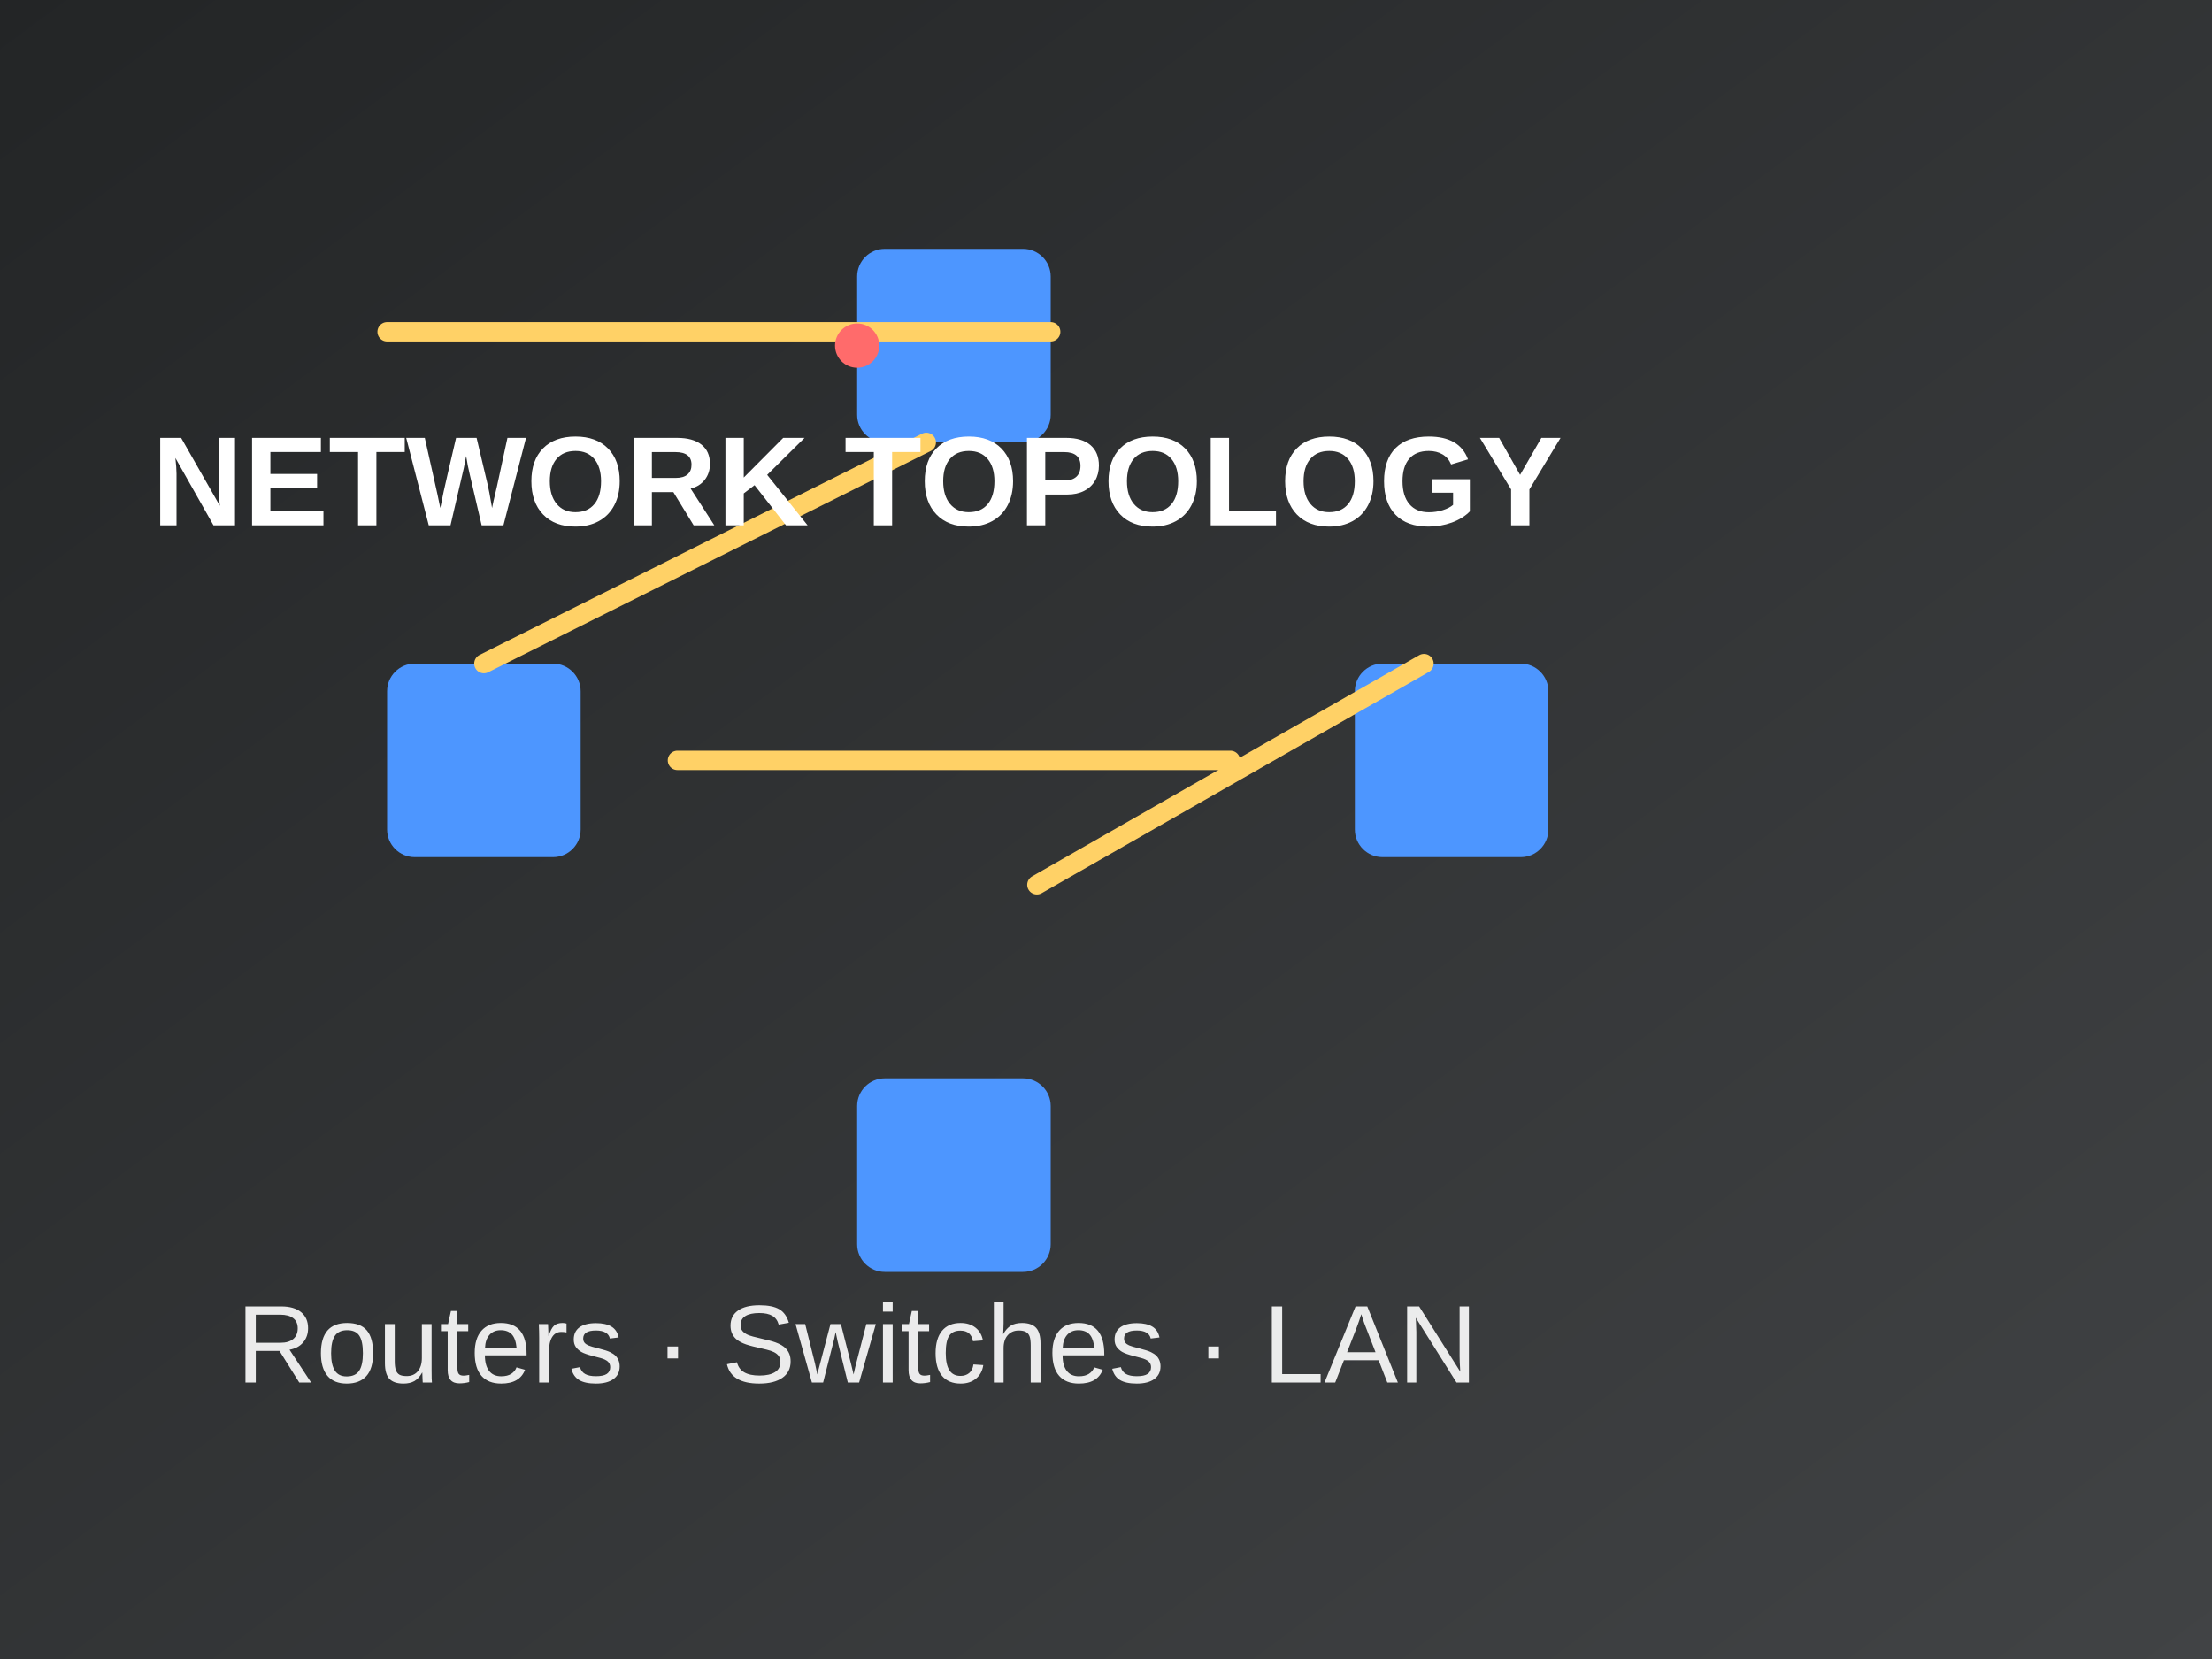
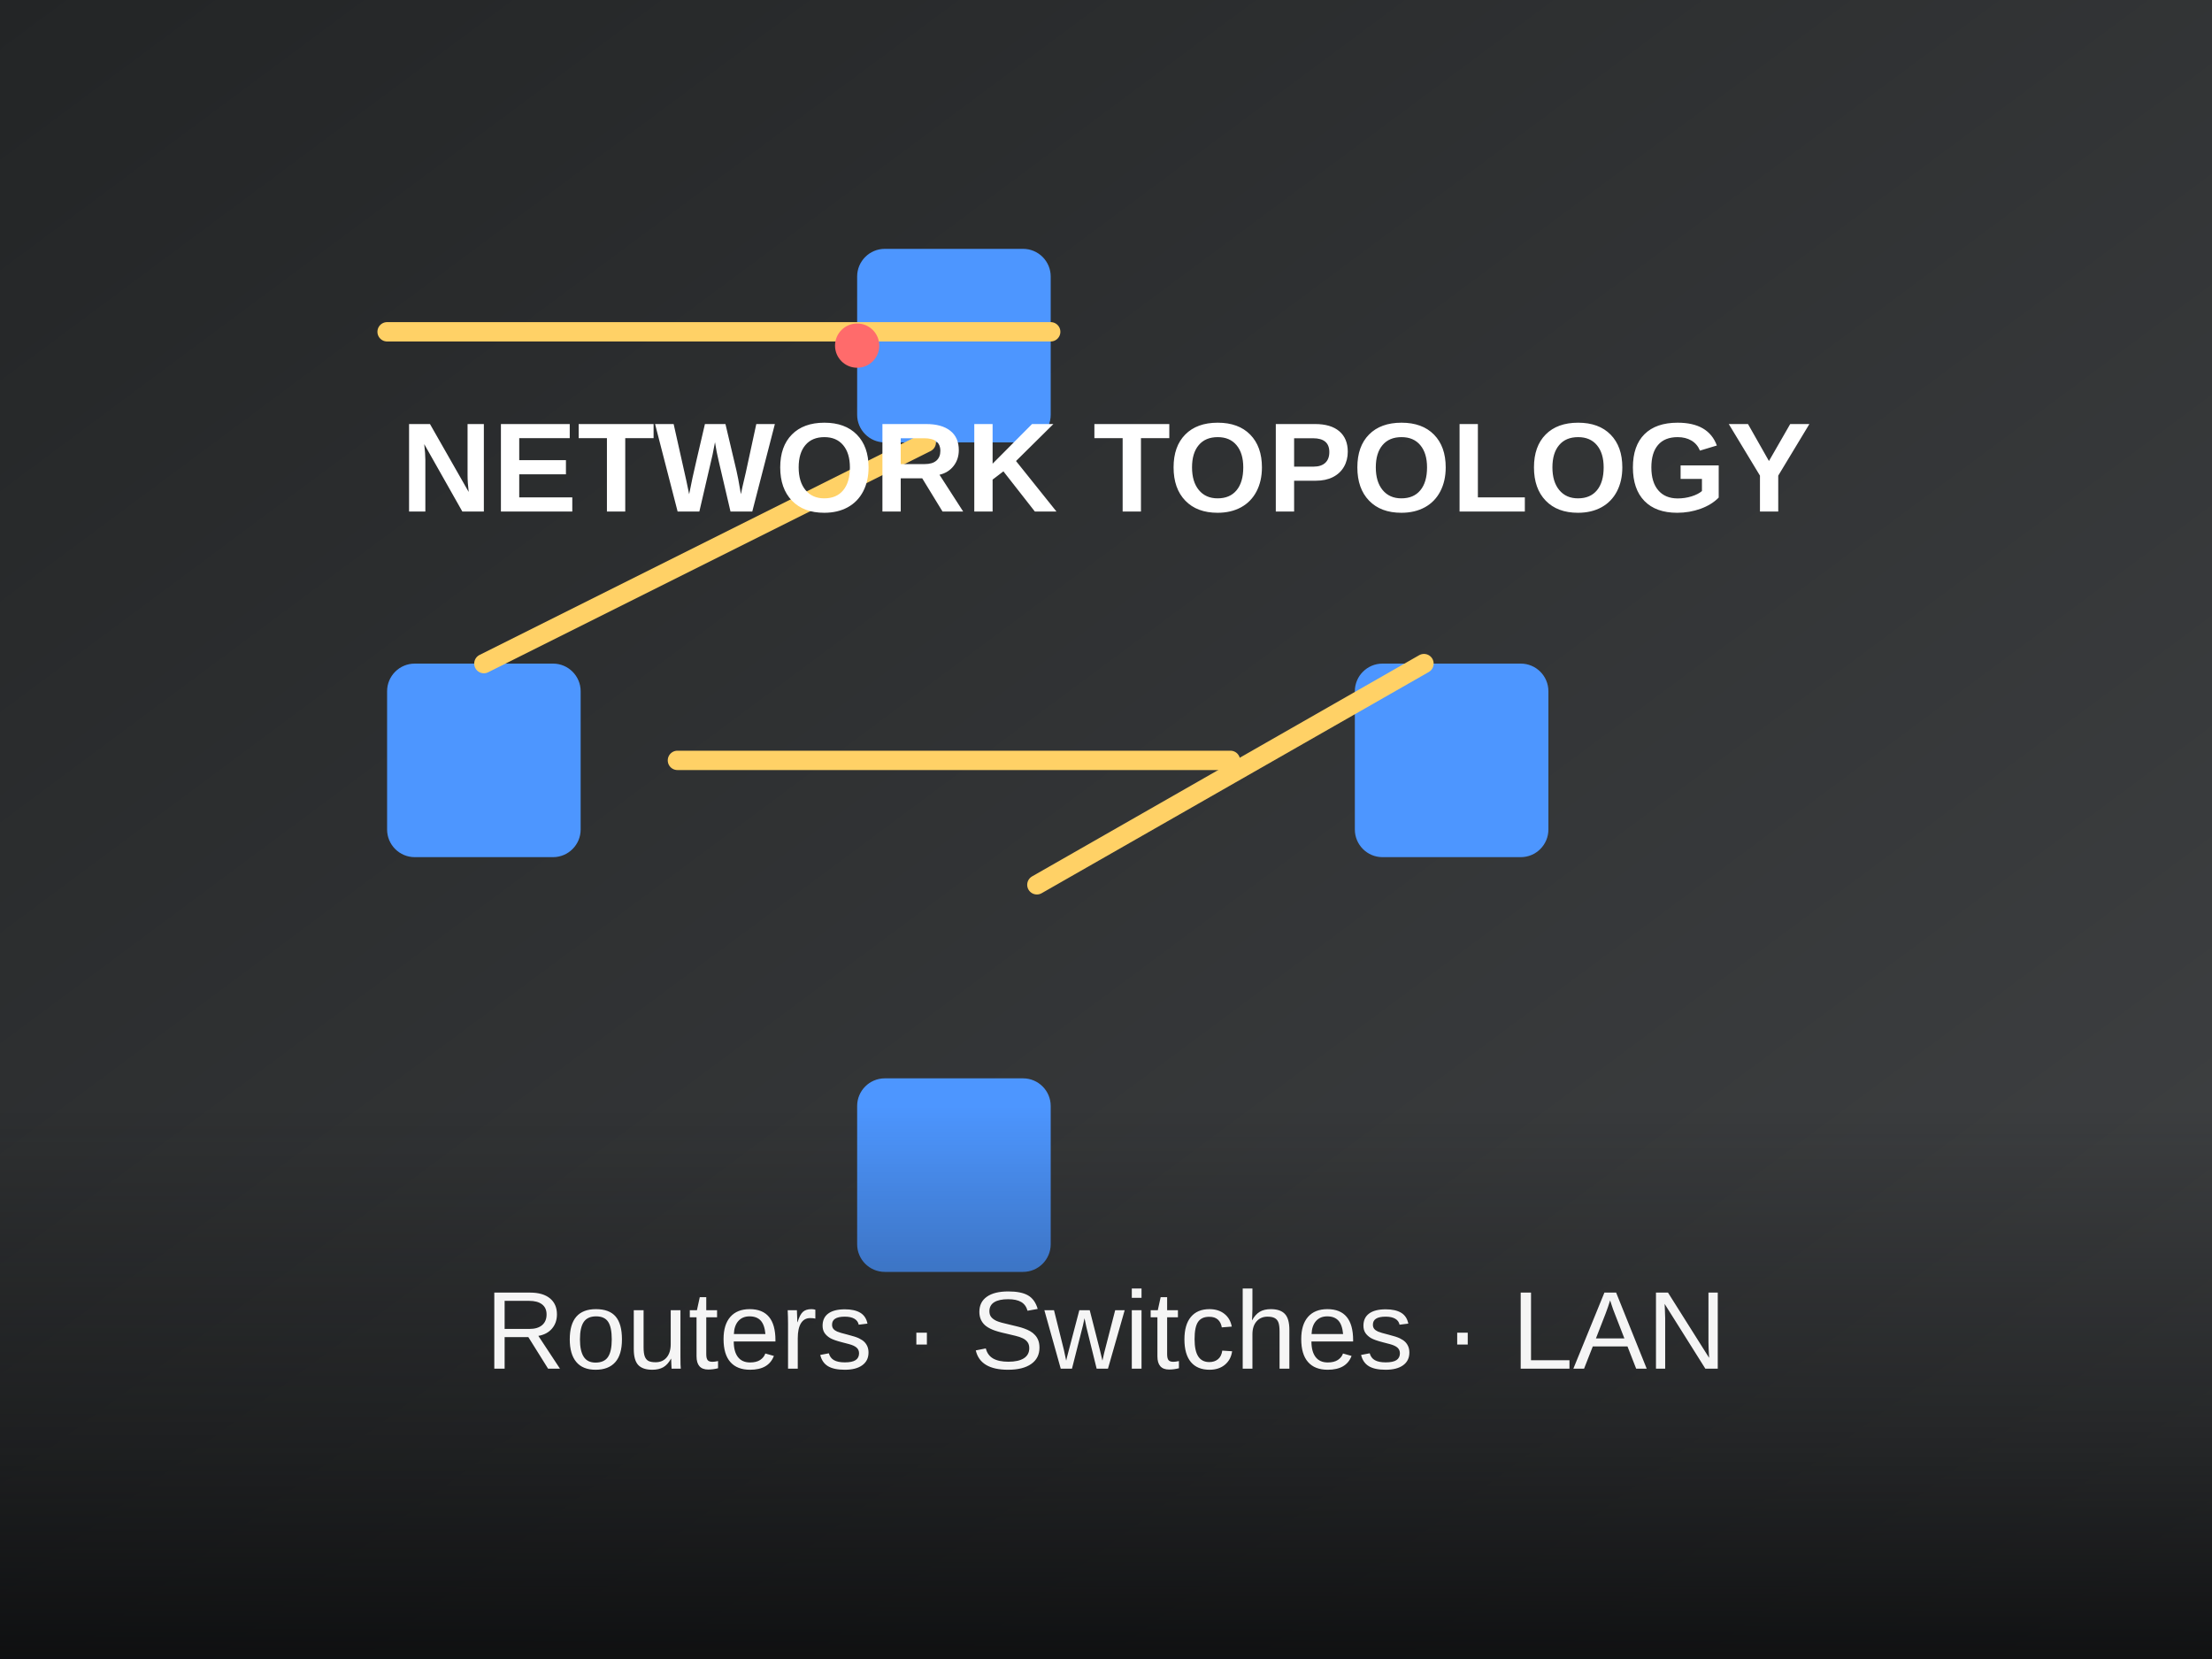
<svg xmlns="http://www.w3.org/2000/svg" width="800" height="600" viewBox="0 0 800 600">
  <defs>
    <linearGradient id="bg" x1="0" y1="0" x2="1" y2="1">
      <stop offset="0%" stop-color="#232526" />
      <stop offset="100%" stop-color="#414345" />
+     </linearGradient>
+     <linearGradient id="safeZone" x1="0" y1="0" x2="0" y2="1">
+       <stop offset="0%" stop-color="#0a0b0c" stop-opacity="0" />
+       <stop offset="62%" stop-color="#0a0b0c" stop-opacity="0.5" />
+       <stop offset="100%" stop-color="#0a0b0c" stop-opacity="0.88" />
    </linearGradient>
  </defs>
  <rect width="800" height="600" fill="url(#bg)" />
  <g fill="#4d96ff">
    <rect x="140" y="240" width="70" height="70" rx="10" />
    <rect x="310" y="90" width="70" height="70" rx="10" />
    <rect x="490" y="240" width="70" height="70" rx="10" />
    <rect x="310" y="390" width="70" height="70" rx="10" />
  </g>
  <g stroke="#ffd166" stroke-width="7" fill="none" stroke-linecap="round">
    <line x1="175" y1="240" x2="335" y2="160" />
    <line x1="245" y1="275" x2="445" y2="275" />
    <line x1="515" y1="240" x2="375" y2="320" />
    <line x1="140" y1="120" x2="380" y2="120" />
  </g>
-   <text x="310" y="190" text-anchor="middle" fill="#ffffff" font-family="Arial, sans-serif" font-size="46" font-weight="bold">NETWORK TOPOLOGY</text>
+   <text x="400" y="185" text-anchor="middle" fill="#ffffff" font-family="Arial, sans-serif" font-size="46" font-weight="bold">NETWORK TOPOLOGY</text>
  <circle cx="310" cy="125" r="8" fill="#ff6b6b" />
-   <text x="310" y="500" text-anchor="middle" fill="#ffffff" font-family="Arial, sans-serif" font-size="40" opacity="0.9">Routers · Switches · LAN</text>
+   <rect x="0" y="400" width="800" height="200" fill="url(#safeZone)" />
+   <text x="400" y="495" text-anchor="middle" fill="#ffffff" font-family="Arial, sans-serif" font-size="40" opacity="0.95">Routers · Switches · LAN</text>
</svg>
